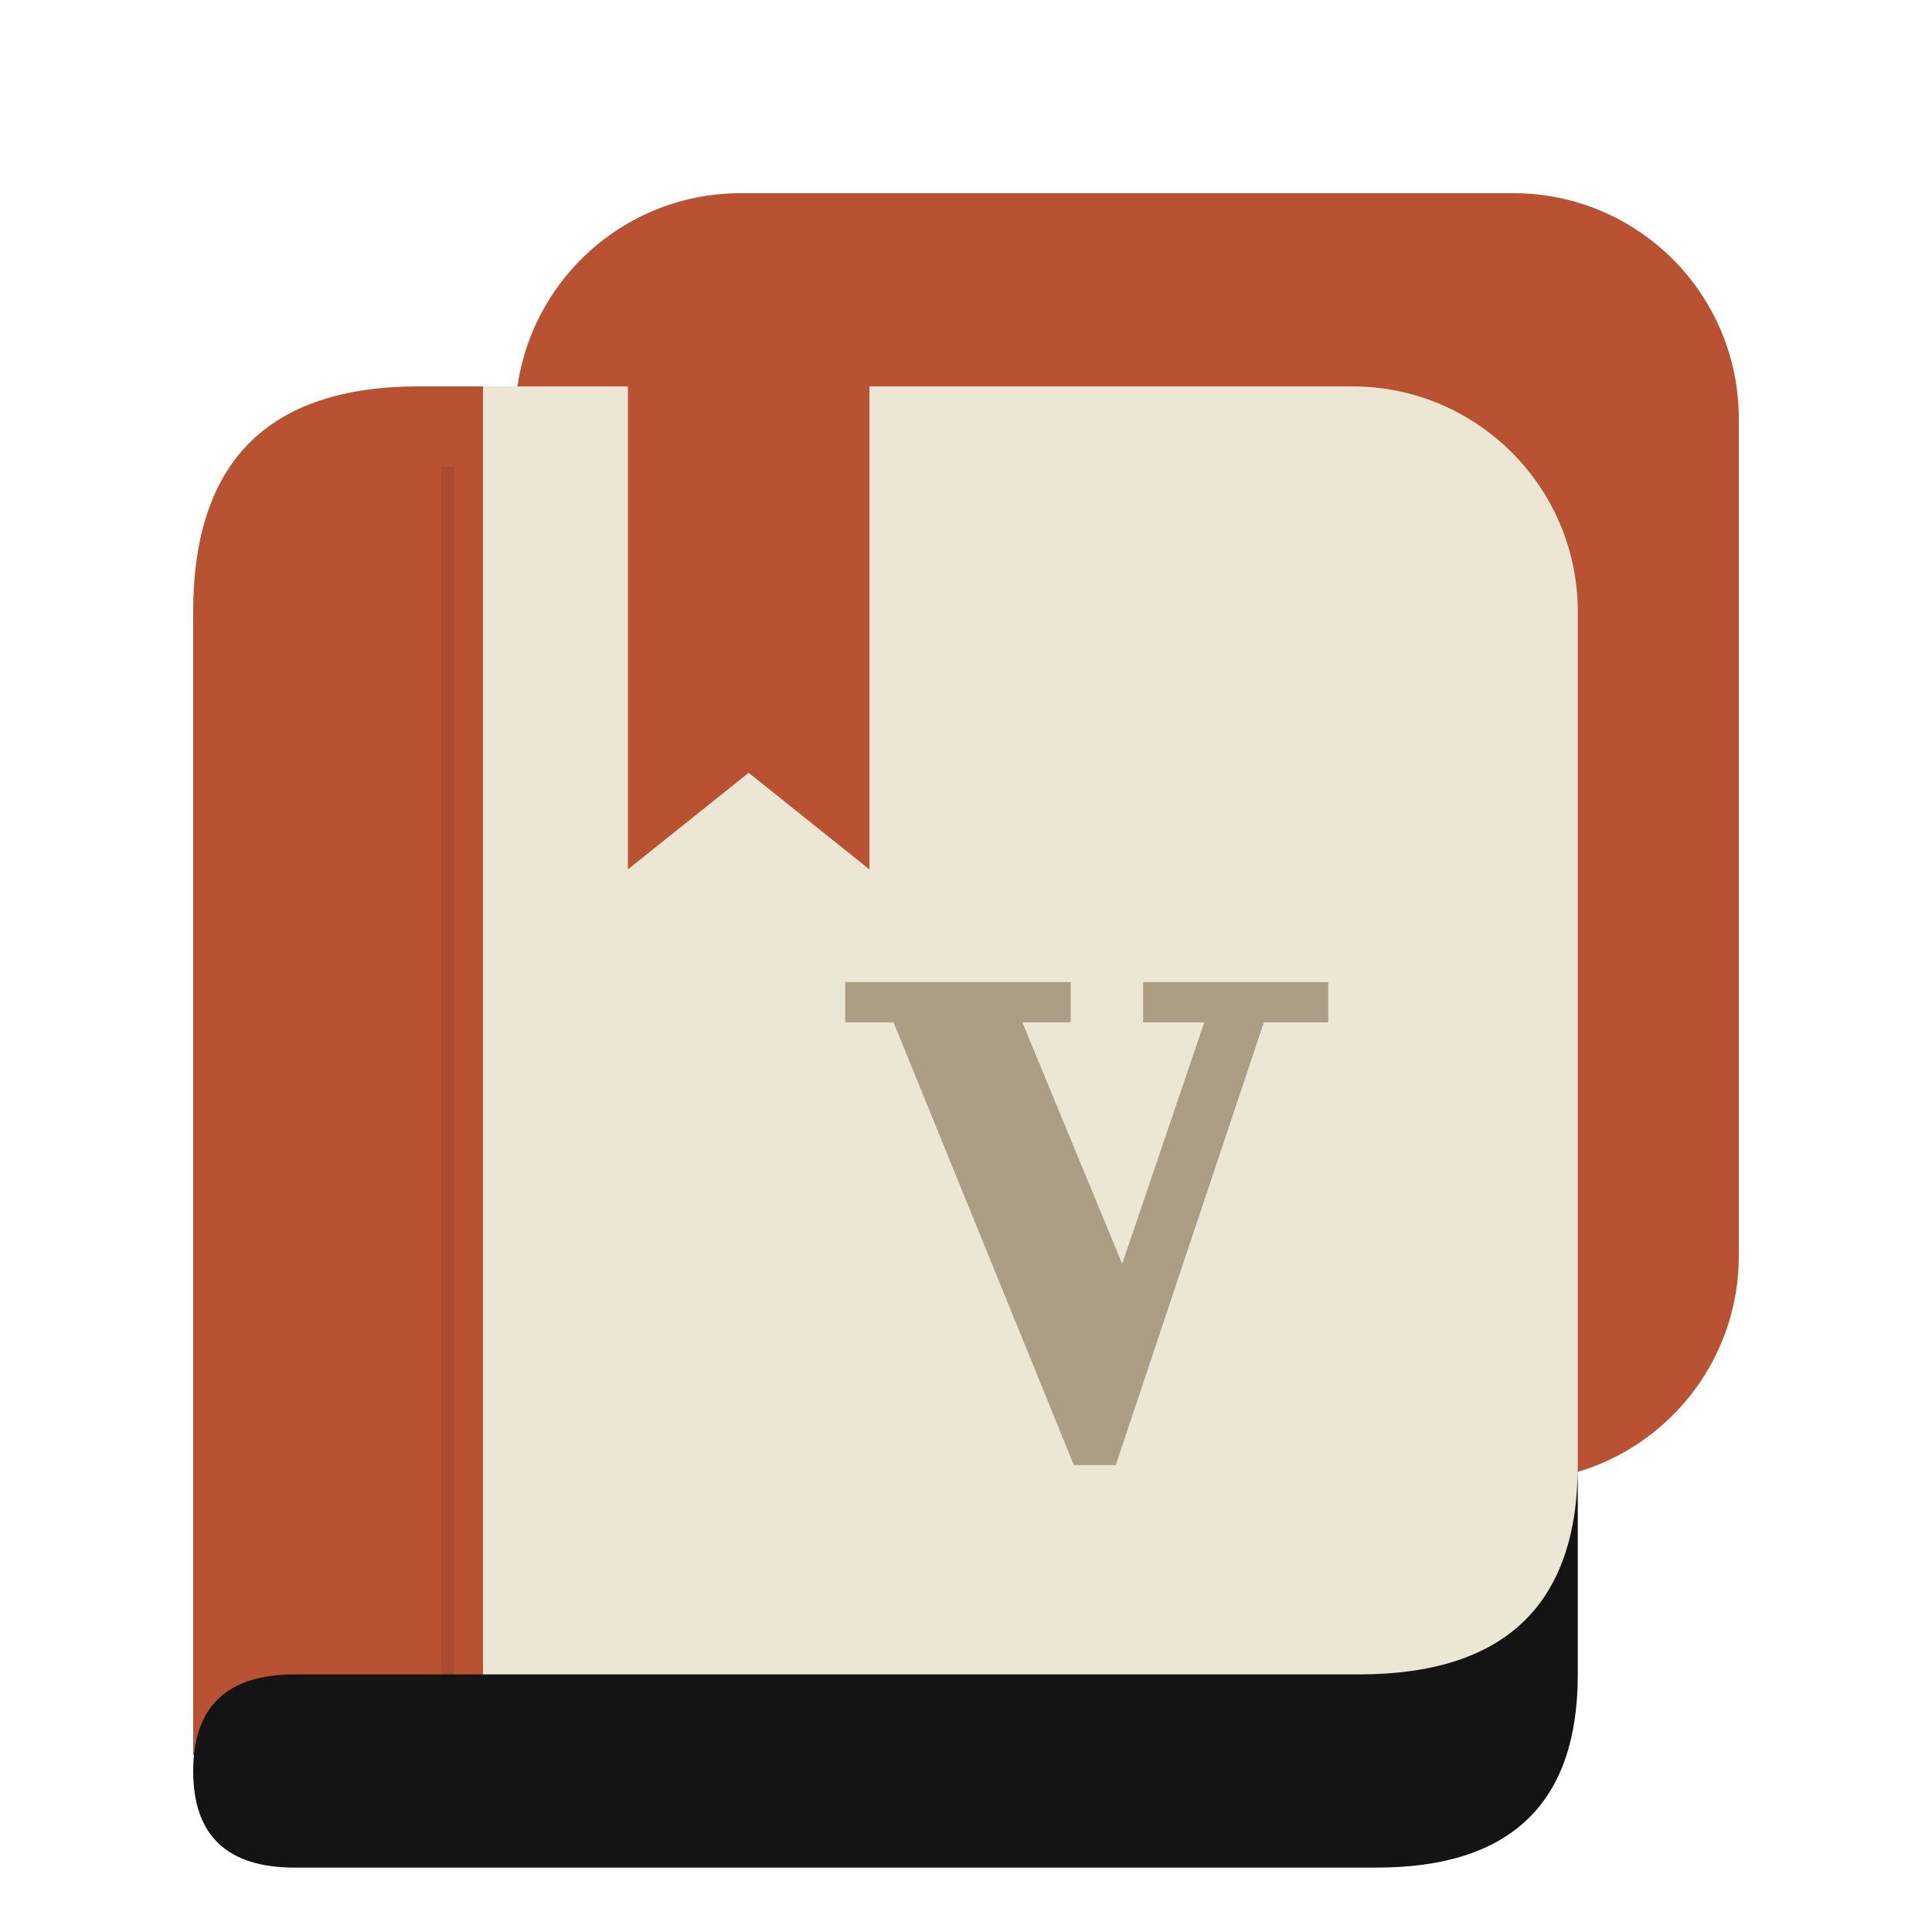
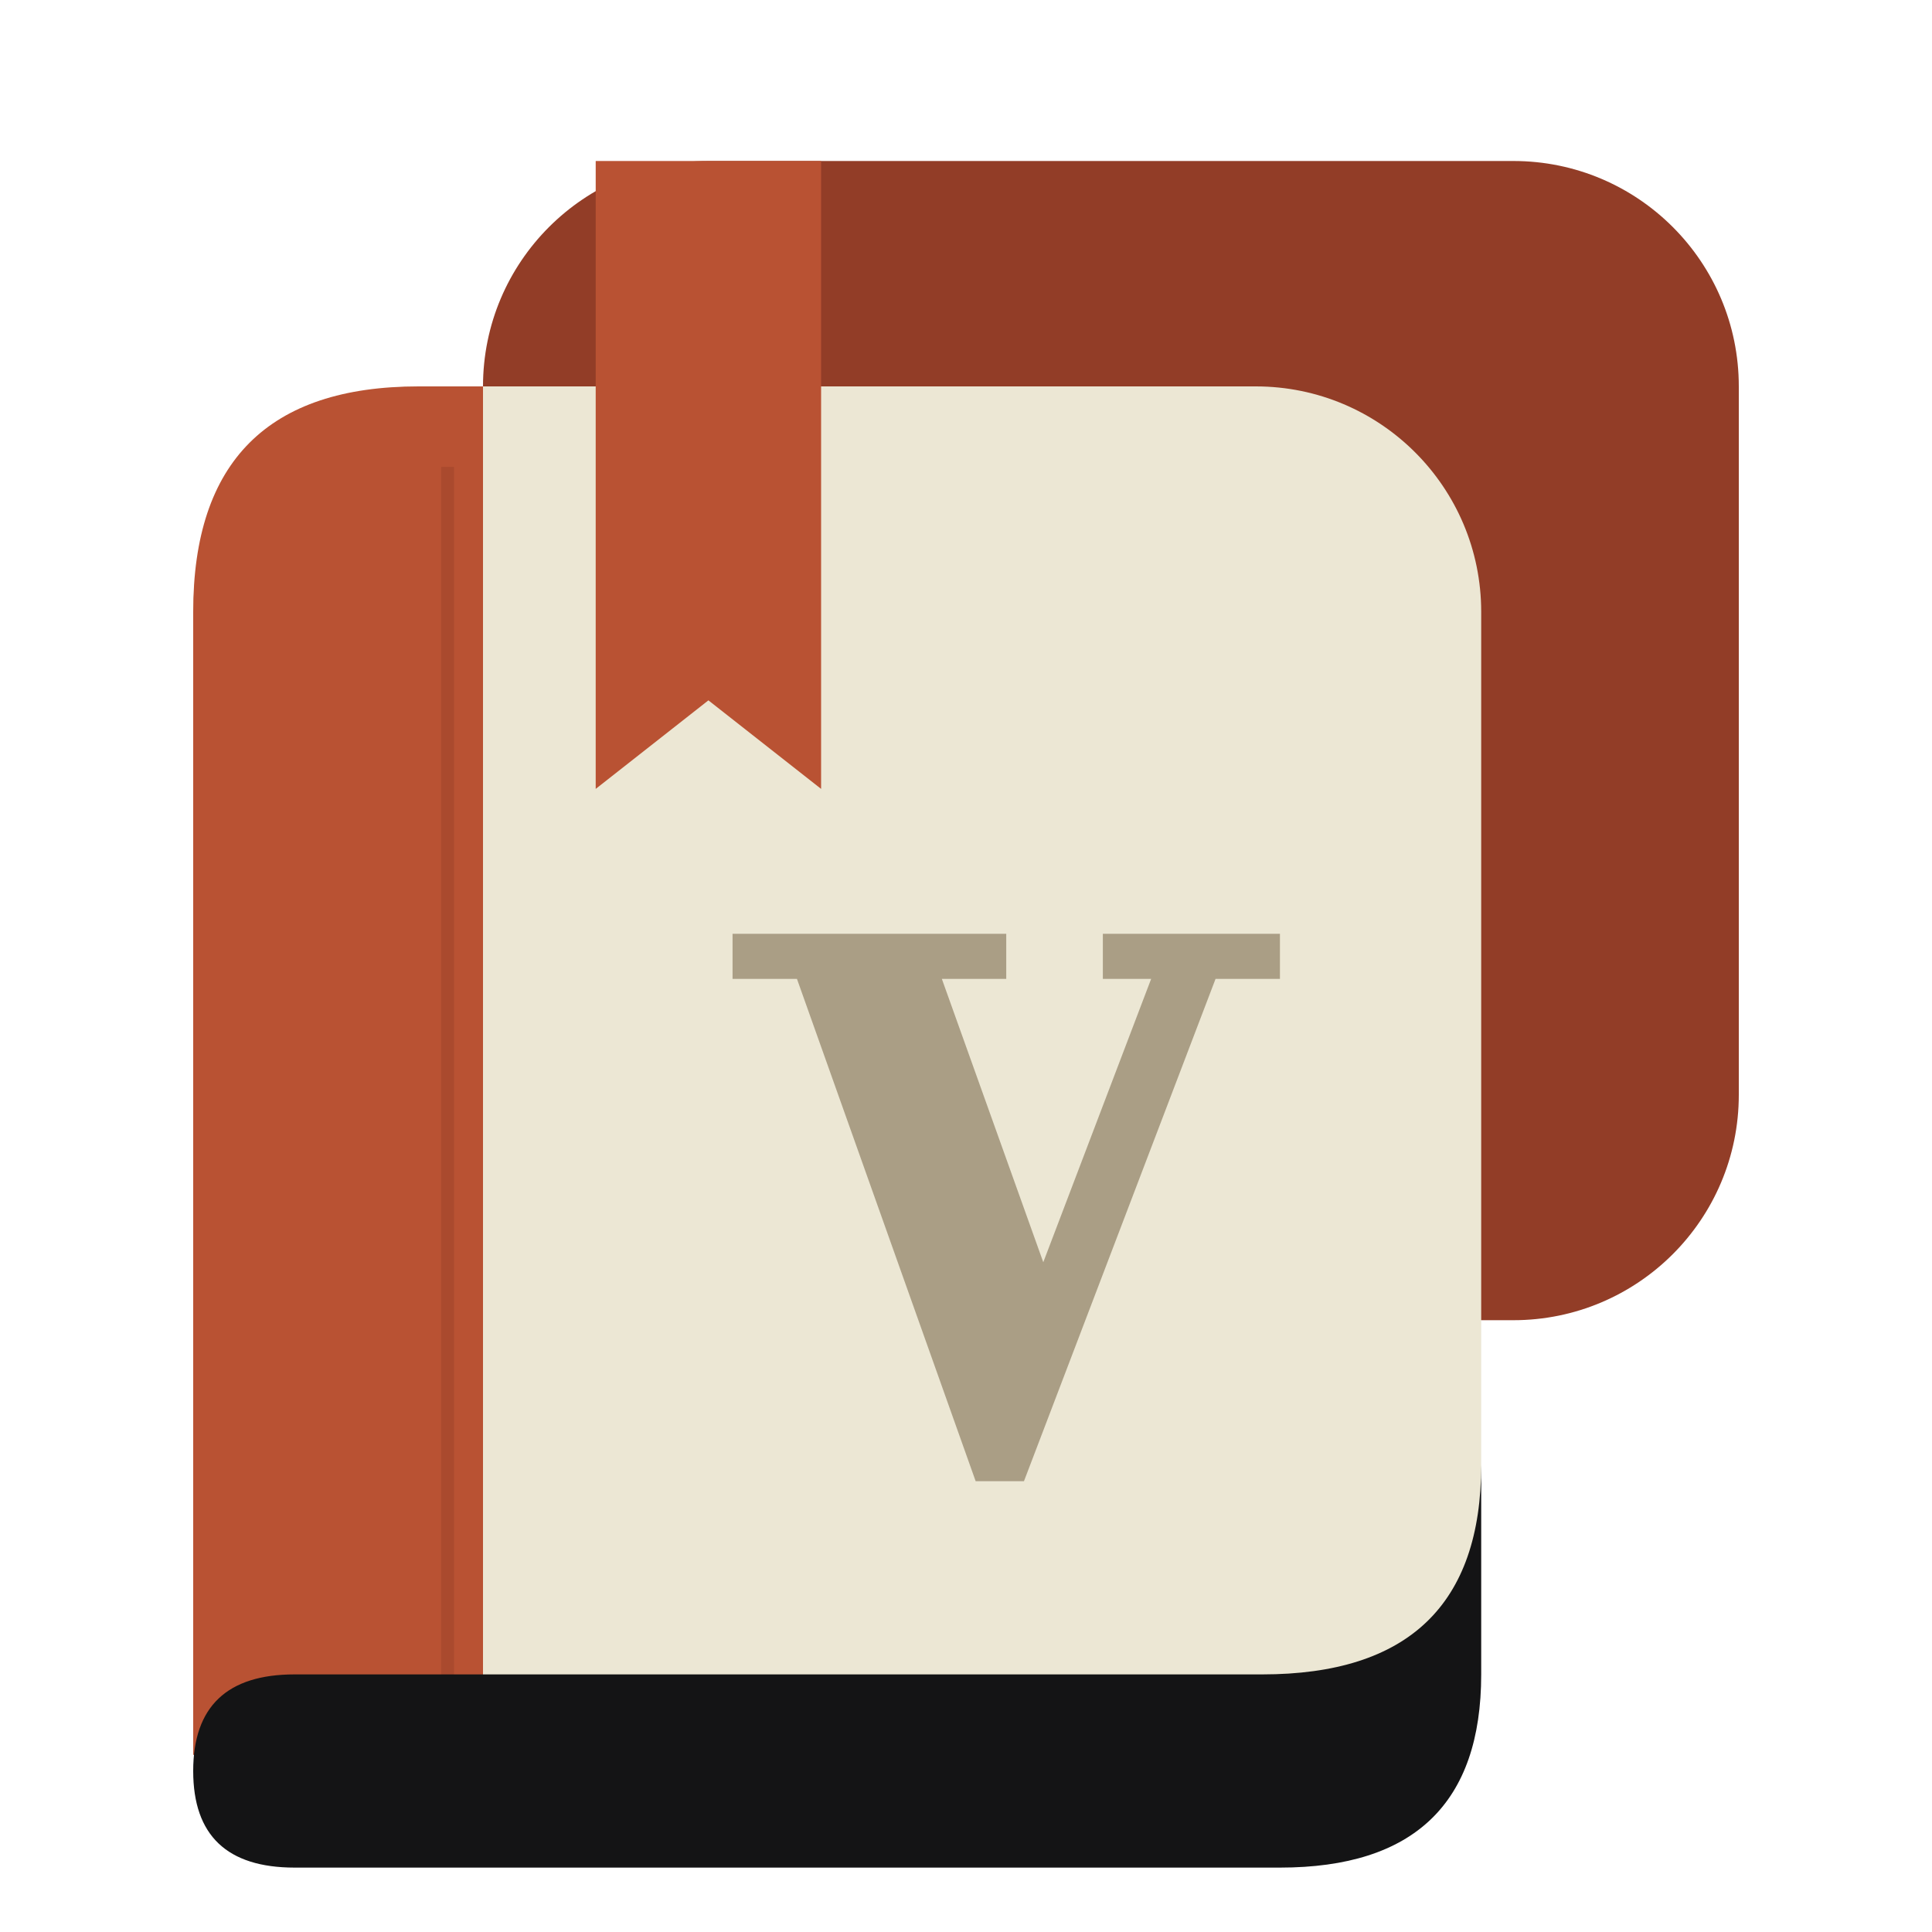
<svg xmlns="http://www.w3.org/2000/svg" width="160" height="160" viewBox="20 16 120 120">
-   <rect data-part="target-leaf" x="52" y="28" width="76" height="80" rx="14" fill="#B95233" />
-   <rect data-part="cover" x="32" y="40" width="86" height="82" rx="14" fill="#ECE7D4" />
+   <rect data-part="target-leaf" x="50" y="26" width="78" height="72" rx="14" fill="#923D27" />
+   <rect data-part="cover" x="32" y="40" width="80" height="82" rx="14" fill="#ECE7D4" />
  <path data-part="spine" fill="#B95233" d="M46 40H50V125H32V54Q32 40 46 40Z" />
  <path data-part="spine-groove" fill="#923D27" fill-opacity=".38" d="M47.4 45H48.2V121H47.4Z" />
-   <path data-part="ribbon" fill="#B95233" d="M59 39H74V70L66.5 64L59 70Z" />
-   <path data-part="cover-monogram" fill="#AA9E85" d="M72.5 77H86.5V79.5H83.5L89.7 94.5L94.8 79.5H91V77H102.5V79.5H98.5L89.3 107H86.7L75.5 79.5H72.5Z" />
-   <path data-part="page-block" fill="#141415" d="M38.3 120H104.4Q118 120 118 107V120Q118 132 105.5 132H38.3Q32 132 32 126Q32 120 38.3 120Z" />
+   <path data-part="ribbon" fill="#B95233" d="M57 26H71V65L64 59.5L57 65Z" />
+   <path data-part="cover-monogram" fill="#AA9E85" d="M65.5 74L82.5 74L82.5 76.8L78.5 76.8L84.8 94.4L91.5 76.8L88.5 76.8L88.5 74L99.5 74L99.5 76.8L95.5 76.8L83.6 108L80.6 108L69.5 76.8L65.5 76.8Z" />
+   <path data-part="page-block" fill="#141415" d="M38.3 120H98.4Q112 120 112 107V120Q112 132 99.5 132H38.3Q32 132 32 126Q32 120 38.3 120Z" />
</svg>
